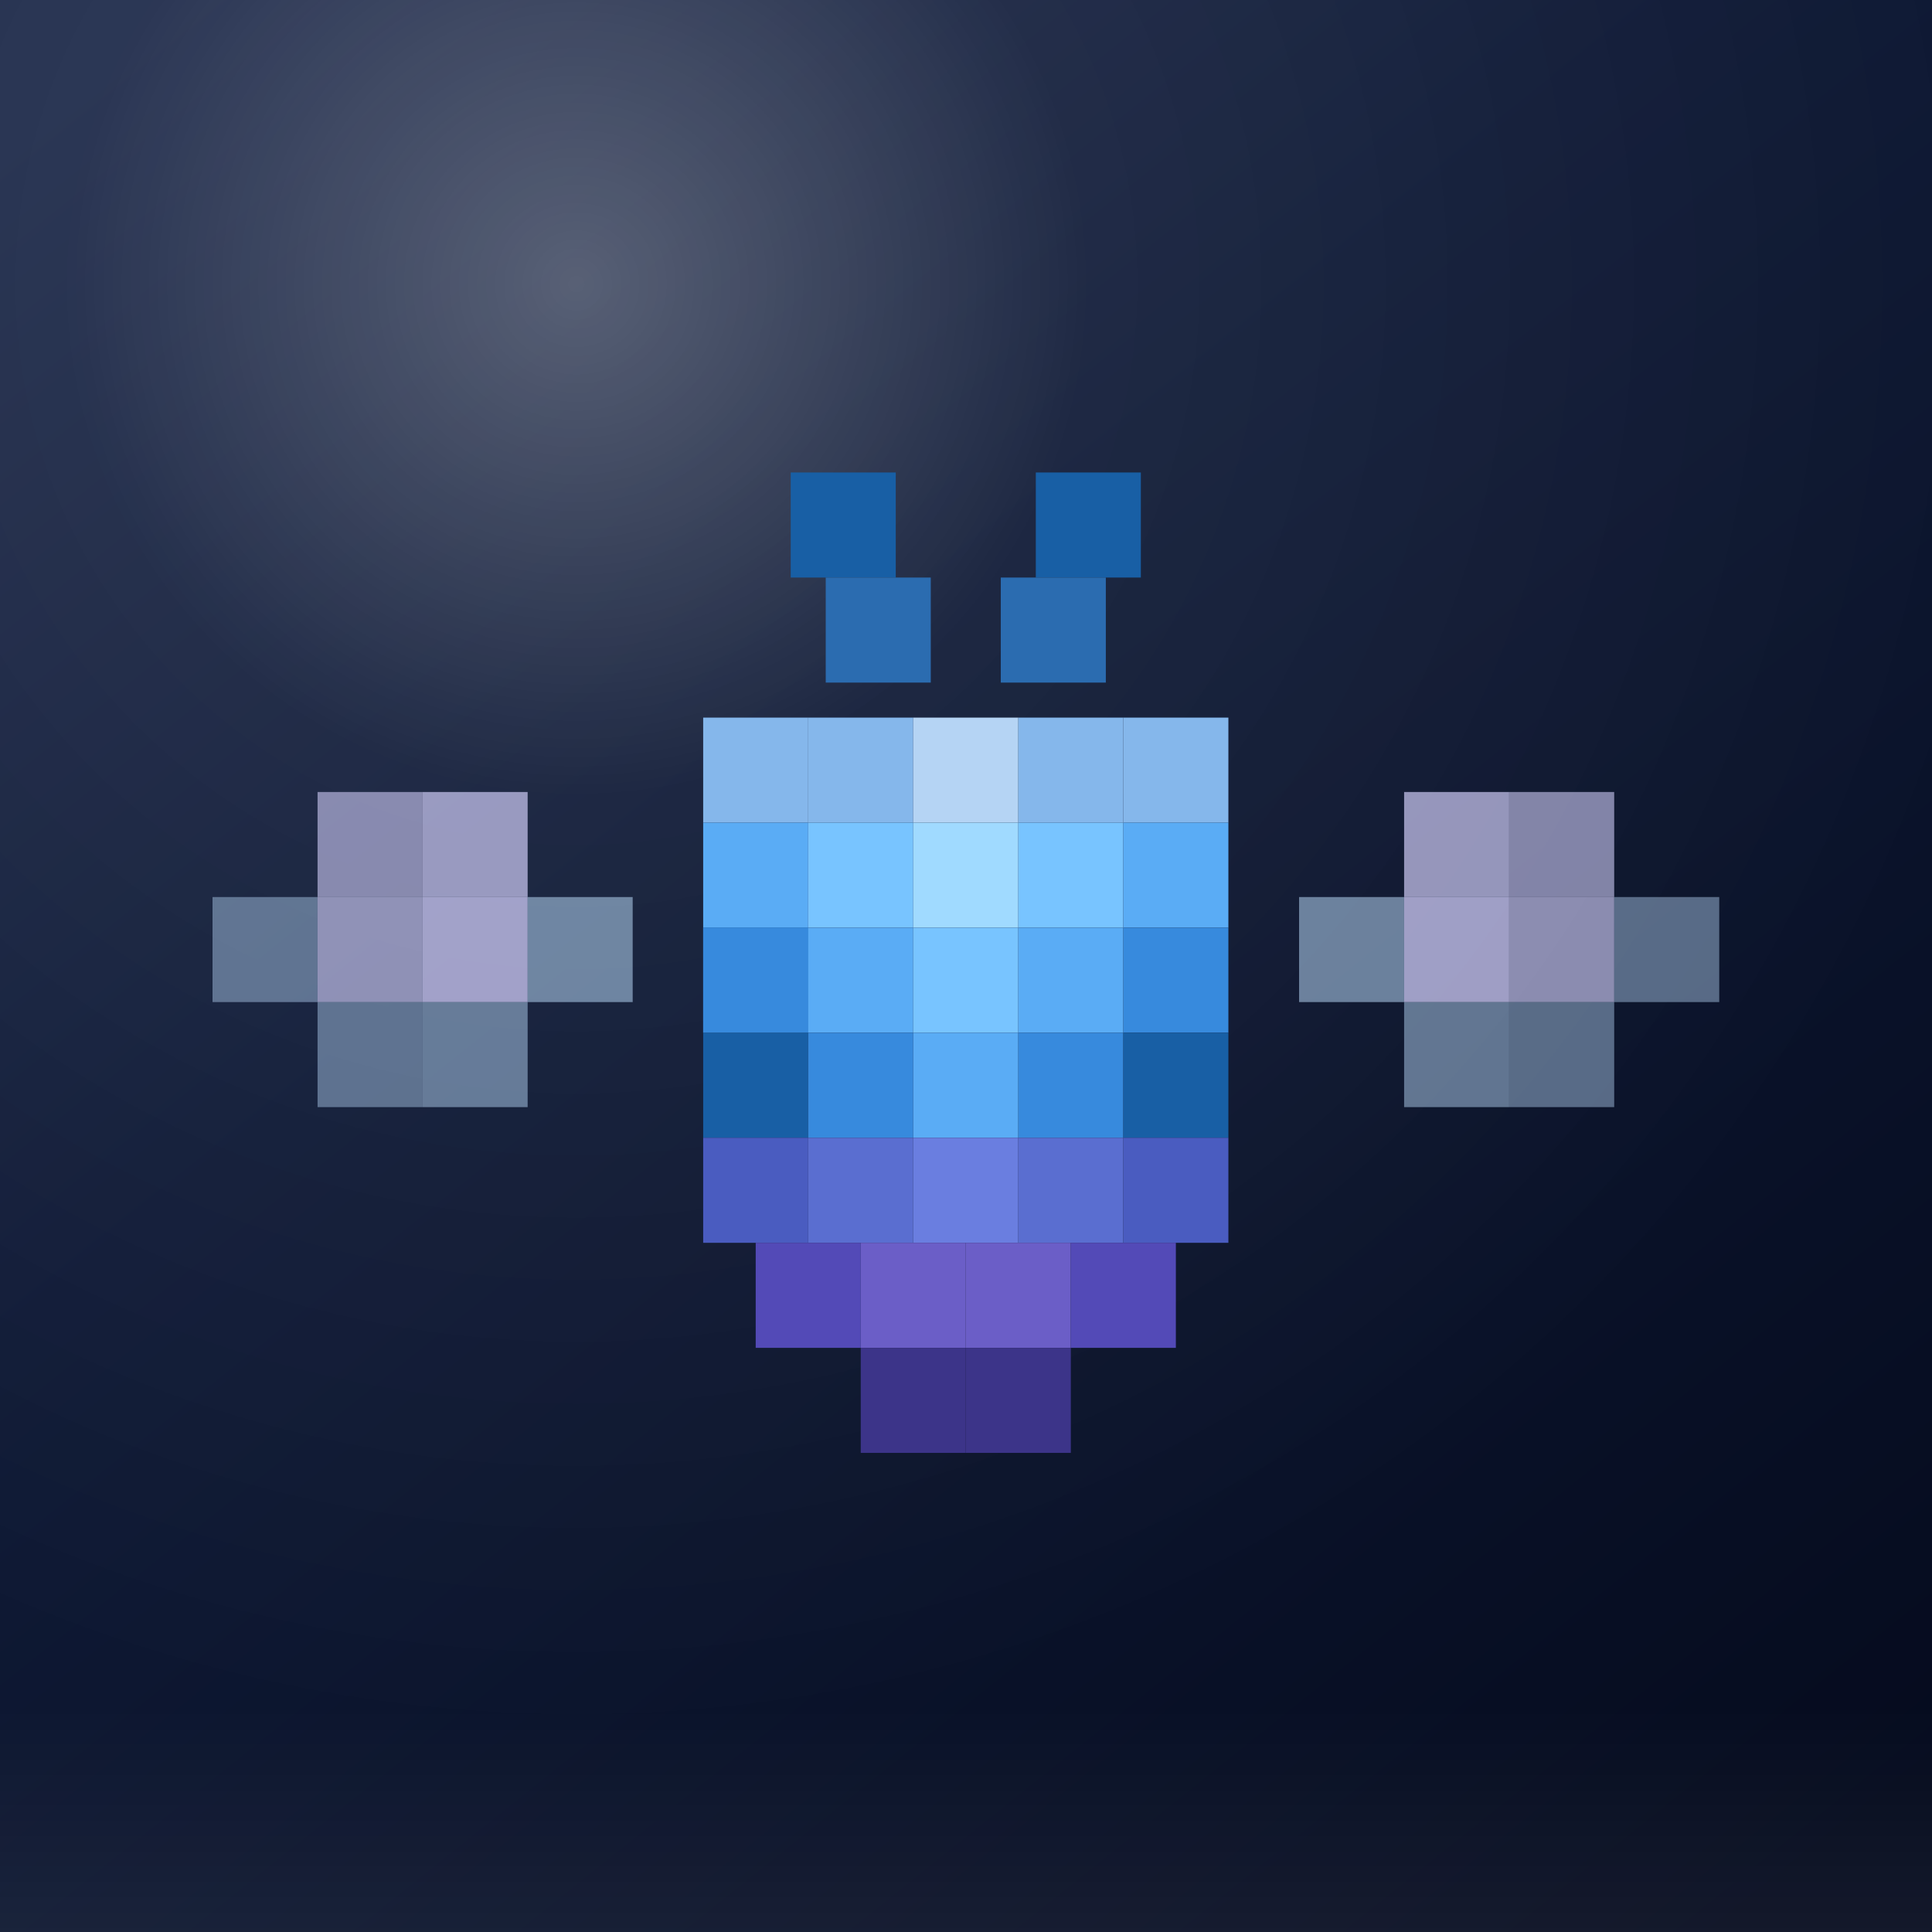
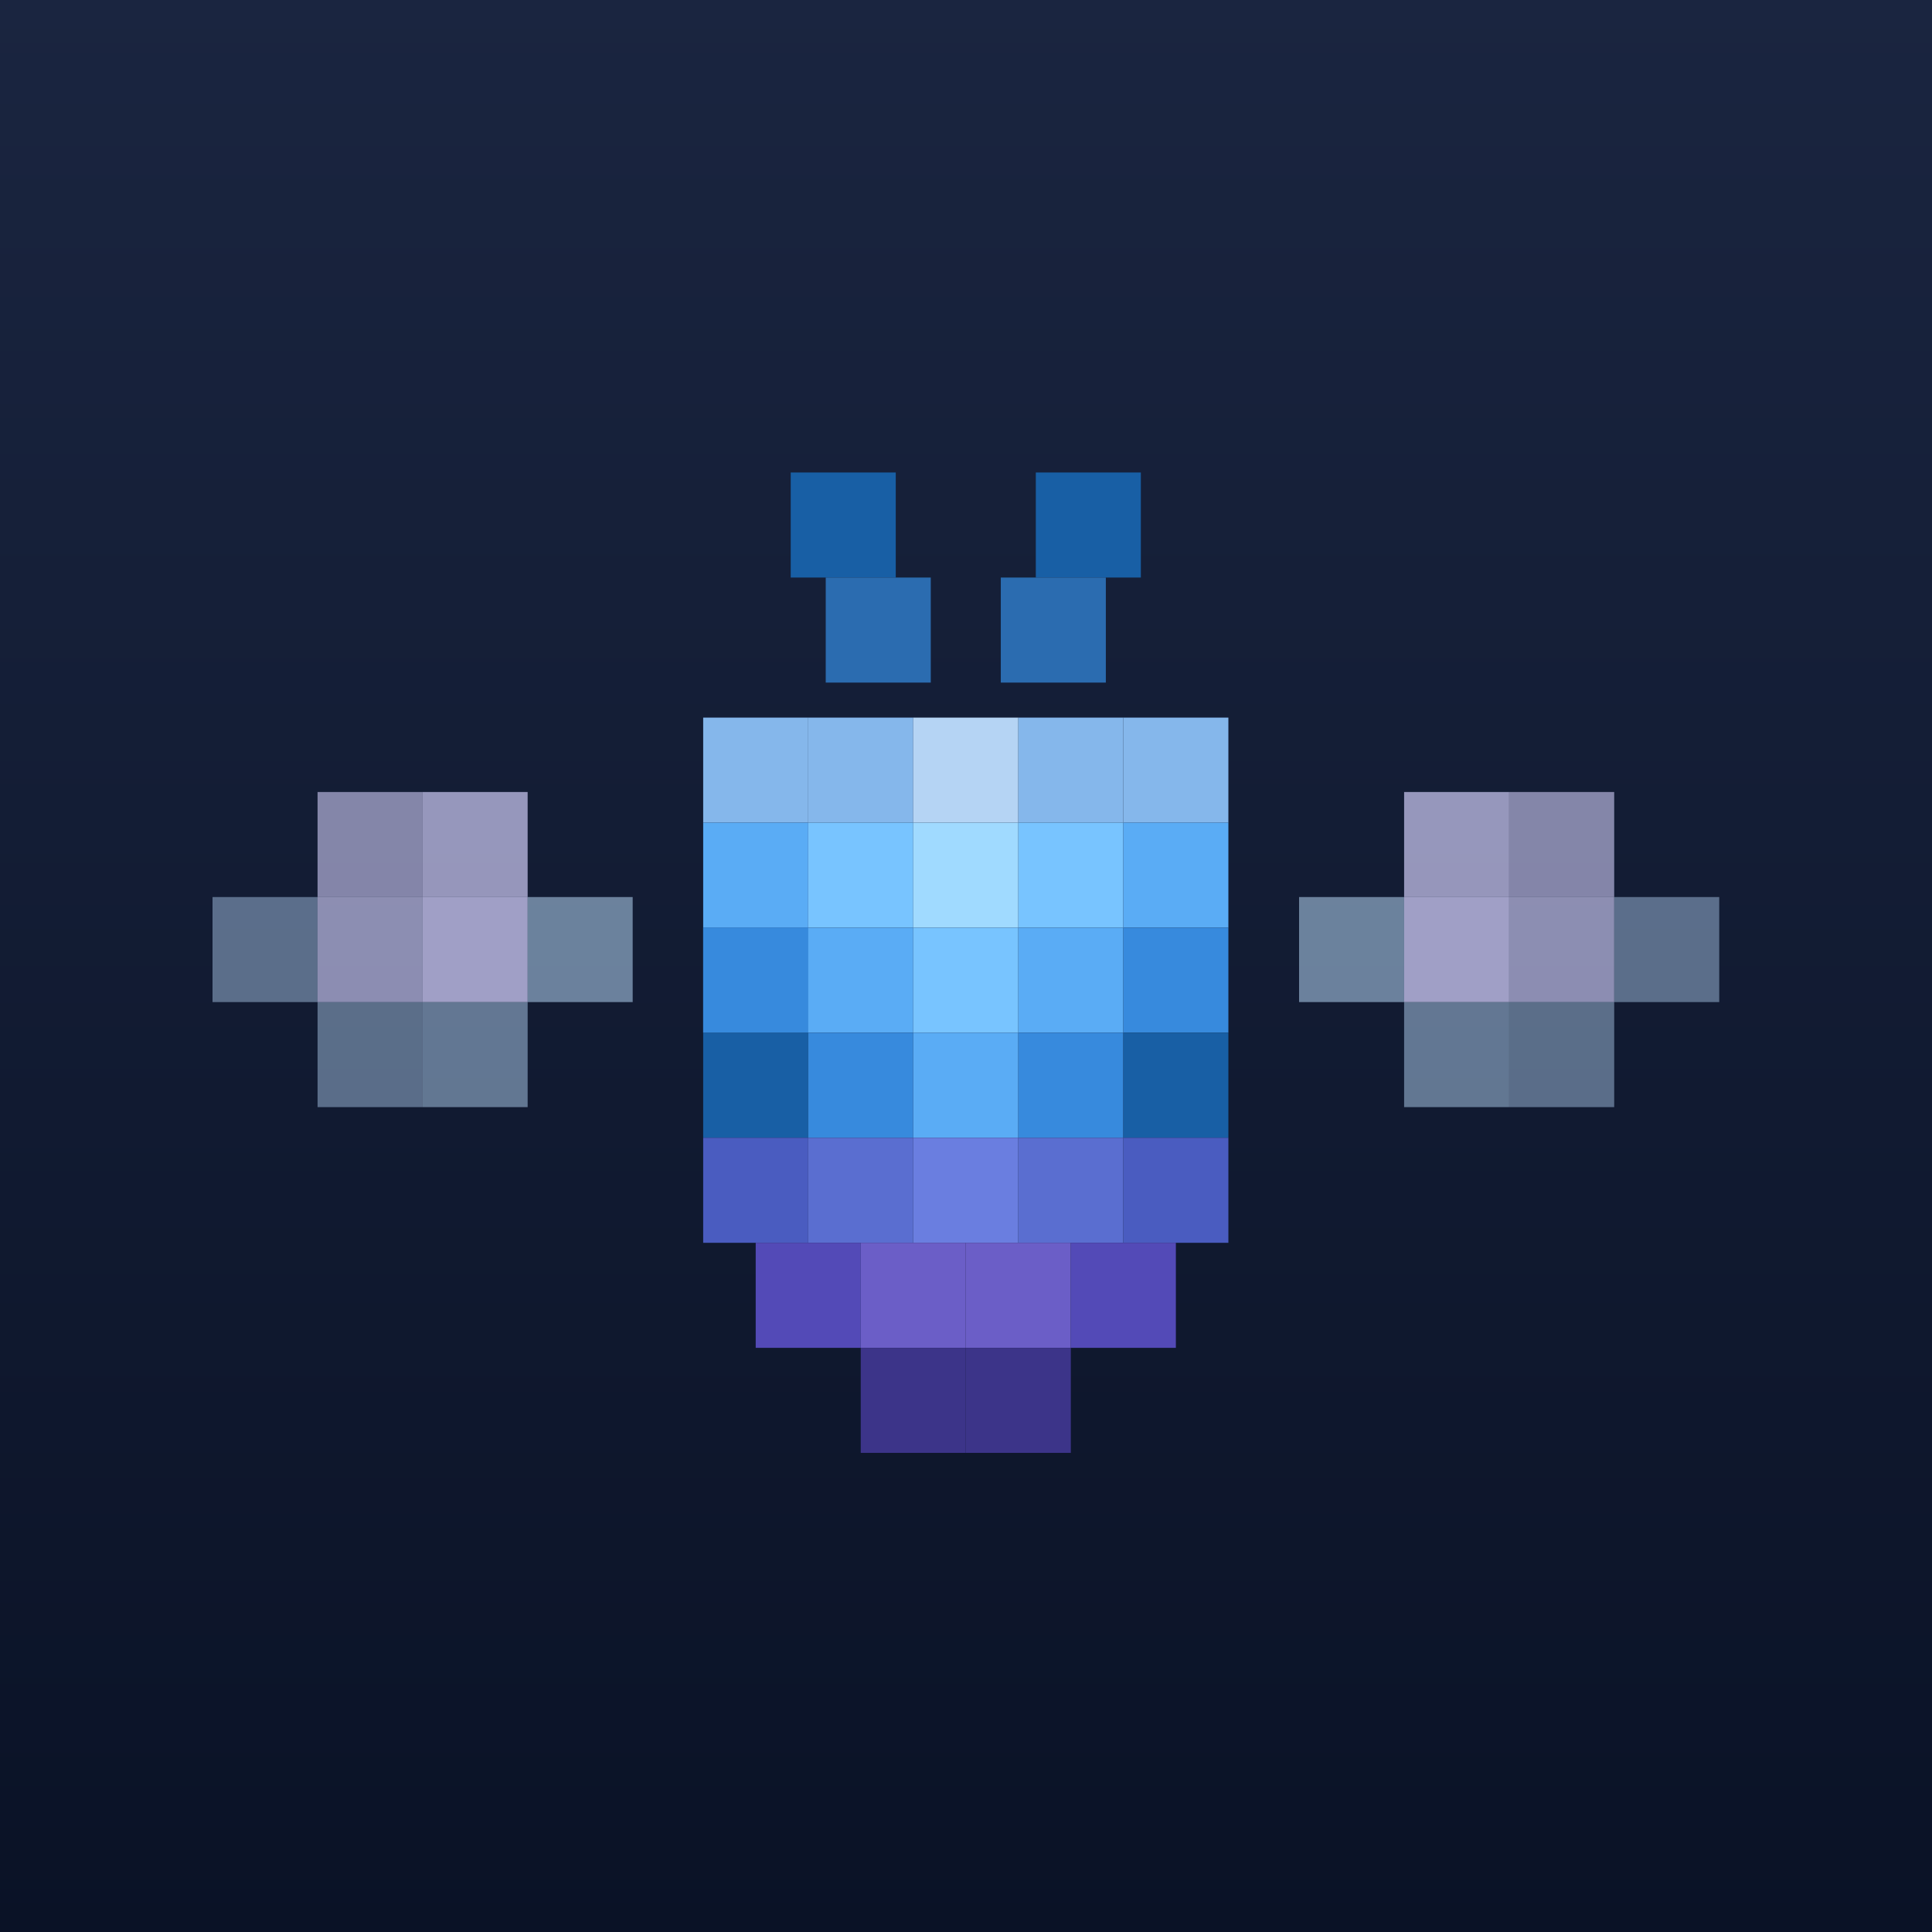
<svg xmlns="http://www.w3.org/2000/svg" viewBox="0 0 512 512">
  <defs>
-     <linearGradient id="bg" x1="0.1" y1="0" x2="0.9" y2="1">
-       <stop offset="0%" stop-color="#1e2a4a" />
-       <stop offset="38%" stop-color="#0f1a36" />
-       <stop offset="100%" stop-color="#050b1e" />
-     </linearGradient>
-     <radialGradient id="glass" cx="0.3" cy="0.15" r="0.75">
-       <stop offset="0%" stop-color="#fff" stop-opacity="0.28" />
-       <stop offset="35%" stop-color="#fff" stop-opacity="0.06" />
-       <stop offset="100%" stop-color="#fff" stop-opacity="0" />
-     </radialGradient>
-     <linearGradient id="bottom" x1="0.5" y1="0.88" x2="0.5" y2="1">
-       <stop offset="0%" stop-color="#fff" stop-opacity="0" />
-       <stop offset="100%" stop-color="#fff" stop-opacity="0.06" />
+     <linearGradient id="bg" x1="0.5" y1="0" x2="0.5" y2="1">
+       <stop offset="0%" stop-color="#1a2540" />
+       <stop offset="100%" stop-color="#0a1226" />
    </linearGradient>
  </defs>
  <rect width="512" height="512" fill="url(#bg)" />
-   <rect width="512" height="512" fill="url(#glass)" />
-   <rect width="512" height="512" fill="url(#bottom)" />
  <svg x="56.32" y="125.22" width="399.36" height="261.57" viewBox="0 0 171 112" preserveAspectRatio="xMidYMid meet">
    <g transform="matrix(1,0,0,1,-52.156,-152.359)">
      <g transform="matrix(0.496635,0,0,0.496635,28.3714,152.359)">
        <g transform="matrix(4,0,0,4,4,0)">
          <rect x="44" y="0" width="6" height="6" style="fill:rgb(24,95,165);" />
        </g>
        <g transform="matrix(4,0,0,4,4,0)">
          <rect x="58" y="0" width="6" height="6" style="fill:rgb(24,95,165);" />
        </g>
        <g transform="matrix(4,0,0,4,4,0)">
          <rect x="46" y="6" width="6" height="6" style="fill:rgb(43,108,176);" />
        </g>
        <g transform="matrix(4,0,0,4,4,0)">
          <rect x="56" y="6" width="6" height="6" style="fill:rgb(43,108,176);" />
        </g>
        <g>
          <g transform="matrix(4,0,0,4,0,0)">
            <rect x="40" y="14" width="6" height="6" style="fill:rgb(133,183,235);" />
          </g>
          <g transform="matrix(4,0,0,4,0,0)">
            <rect x="46" y="14" width="6" height="6" style="fill:rgb(133,183,235);" />
          </g>
          <g transform="matrix(4,0,0,4,0,0)">
            <rect x="52" y="14" width="6" height="6" style="fill:rgb(181,212,244);" />
          </g>
          <g transform="matrix(4,0,0,4,0,0)">
            <rect x="58" y="14" width="6" height="6" style="fill:rgb(133,183,235);" />
          </g>
          <g transform="matrix(4,0,0,4,0,0)">
            <rect x="64" y="14" width="6" height="6" style="fill:rgb(133,183,235);" />
          </g>
          <g transform="matrix(4,0,0,4,0,0)">
            <rect x="40" y="20" width="6" height="6" style="fill:rgb(90,172,245);" />
          </g>
          <g transform="matrix(4,0,0,4,0,0)">
            <rect x="46" y="20" width="6" height="6" style="fill:rgb(120,196,255);" />
          </g>
          <g transform="matrix(4,0,0,4,0,0)">
            <rect x="52" y="20" width="6" height="6" style="fill:rgb(160,218,255);" />
          </g>
          <g transform="matrix(4,0,0,4,0,0)">
            <rect x="58" y="20" width="6" height="6" style="fill:rgb(120,196,255);" />
          </g>
          <g transform="matrix(4,0,0,4,0,0)">
            <rect x="64" y="20" width="6" height="6" style="fill:rgb(90,172,245);" />
          </g>
          <g transform="matrix(4,0,0,4,0,0)">
            <rect x="40" y="26" width="6" height="6" style="fill:rgb(55,138,221);" />
          </g>
          <g transform="matrix(4,0,0,4,0,0)">
            <rect x="40" y="26" width="6" height="6" style="fill:rgb(55,138,221);" />
          </g>
          <g transform="matrix(4,0,0,4,0,0)">
            <rect x="46" y="26" width="6" height="6" style="fill:rgb(90,172,245);" />
          </g>
          <g transform="matrix(4,0,0,4,0,0)">
            <rect x="52" y="26" width="6" height="6" style="fill:rgb(120,196,255);" />
          </g>
          <g transform="matrix(4,0,0,4,0,0)">
            <rect x="58" y="26" width="6" height="6" style="fill:rgb(90,172,245);" />
          </g>
          <g transform="matrix(4,0,0,4,0,0)">
            <rect x="64" y="26" width="6" height="6" style="fill:rgb(55,138,221);" />
          </g>
          <g transform="matrix(4,0,0,4,0,0)">
            <rect x="40" y="32" width="6" height="6" style="fill:rgb(24,95,165);" />
          </g>
          <g transform="matrix(4,0,0,4,0,0)">
            <rect x="46" y="32" width="6" height="6" style="fill:rgb(55,138,221);" />
          </g>
          <g transform="matrix(4,0,0,4,0,0)">
            <rect x="52" y="32" width="6" height="6" style="fill:rgb(90,172,245);" />
          </g>
          <g transform="matrix(4,0,0,4,0,0)">
            <rect x="58" y="32" width="6" height="6" style="fill:rgb(55,138,221);" />
          </g>
          <g transform="matrix(4,0,0,4,0,0)">
            <rect x="64" y="32" width="6" height="6" style="fill:rgb(24,95,165);" />
          </g>
          <g transform="matrix(4,0,0,4,0,0)">
            <rect x="40" y="38" width="6" height="6" style="fill:rgb(74,92,192);" />
          </g>
          <g transform="matrix(4,0,0,4,0,0)">
            <rect x="46" y="38" width="6" height="6" style="fill:rgb(90,110,208);" />
          </g>
          <g transform="matrix(4,0,0,4,0,0)">
            <rect x="52" y="38" width="6" height="6" style="fill:rgb(106,126,224);" />
          </g>
          <g transform="matrix(4,0,0,4,0,0)">
            <rect x="58" y="38" width="6" height="6" style="fill:rgb(90,110,208);" />
          </g>
          <g transform="matrix(4,0,0,4,0,0)">
            <rect x="64" y="38" width="6" height="6" style="fill:rgb(74,92,192);" />
          </g>
          <g transform="matrix(4,0,0,4,-4,0)">
            <rect x="44" y="44" width="6" height="6" style="fill:rgb(83,74,183);" />
          </g>
          <g transform="matrix(4,0,0,4,-4,0)">
            <rect x="50" y="44" width="6" height="6" style="fill:rgb(107,94,199);" />
          </g>
          <g transform="matrix(4,0,0,4,-4,0)">
            <rect x="56" y="44" width="6" height="6" style="fill:rgb(107,94,199);" />
          </g>
          <g transform="matrix(4,0,0,4,-4,0)">
            <rect x="62" y="44" width="6" height="6" style="fill:rgb(83,74,183);" />
          </g>
          <g transform="matrix(4,0,0,4,-4,0)">
            <rect x="50" y="50" width="6" height="6" style="fill:rgb(60,52,137);" />
          </g>
          <g transform="matrix(4,0,0,4,-4,0)">
            <rect x="56" y="50" width="6" height="6" style="fill:rgb(60,52,137);" />
          </g>
        </g>
      </g>
      <g transform="matrix(0.496635,0,0,0.496635,32.5749,152.359)">
        <g transform="matrix(4,0,0,4,-0.572407,1)">
          <rect x="16" y="18" width="6" height="6" style="fill:rgb(206,203,246);fill-opacity:0.6;" />
        </g>
        <g transform="matrix(4,0,0,4,-0.572407,1)">
          <rect x="22" y="18" width="6" height="6" style="fill:rgb(206,203,246);fill-opacity:0.7;" />
        </g>
        <g transform="matrix(4,0,0,4,-0.572407,1)">
          <rect x="10" y="24" width="6" height="6" style="fill:rgb(181,212,244);fill-opacity:0.45;" />
        </g>
        <g transform="matrix(4,0,0,4,-0.572407,1)">
          <rect x="16" y="24" width="6" height="6" style="fill:rgb(206,203,246);fill-opacity:0.65;" />
        </g>
        <g transform="matrix(4,0,0,4,-0.572407,1)">
          <rect x="22" y="24" width="6" height="6" style="fill:rgb(206,203,246);fill-opacity:0.75;" />
        </g>
        <g transform="matrix(4,0,0,4,-0.572407,1)">
          <rect x="28" y="24" width="6" height="6" style="fill:rgb(181,212,244);fill-opacity:0.55;" />
        </g>
        <g transform="matrix(4,0,0,4,-0.572407,1)">
          <rect x="16" y="30" width="6" height="6" style="fill:rgb(181,212,244);fill-opacity:0.45;" />
        </g>
        <g transform="matrix(4,0,0,4,-0.572407,1)">
          <rect x="22" y="30" width="6" height="6" style="fill:rgb(181,212,244);fill-opacity:0.5;" />
        </g>
      </g>
      <g transform="matrix(0.496635,0,0,0.496635,36.3938,152.855)">
        <g transform="matrix(4,0,0,4,0,0)">
          <rect x="76" y="18" width="6" height="6" style="fill:rgb(206,203,246);fill-opacity:0.7;" />
        </g>
        <g transform="matrix(4,0,0,4,0,0)">
          <rect x="82" y="18" width="6" height="6" style="fill:rgb(206,203,246);fill-opacity:0.6;" />
        </g>
        <g transform="matrix(4,0,0,4,0,0)">
          <rect x="70" y="24" width="6" height="6" style="fill:rgb(181,212,244);fill-opacity:0.55;" />
        </g>
        <g transform="matrix(4,0,0,4,0,0)">
          <rect x="76" y="24" width="6" height="6" style="fill:rgb(206,203,246);fill-opacity:0.75;" />
        </g>
        <g transform="matrix(4,0,0,4,0,0)">
          <rect x="82" y="24" width="6" height="6" style="fill:rgb(206,203,246);fill-opacity:0.65;" />
        </g>
        <g transform="matrix(4,0,0,4,0,0)">
          <rect x="88" y="24" width="6" height="6" style="fill:rgb(181,212,244);fill-opacity:0.45;" />
        </g>
        <g transform="matrix(4,0,0,4,0,0)">
          <rect x="76" y="30" width="6" height="6" style="fill:rgb(181,212,244);fill-opacity:0.5;" />
        </g>
        <g transform="matrix(4,0,0,4,0,0)">
          <rect x="82" y="30" width="6" height="6" style="fill:rgb(181,212,244);fill-opacity:0.45;" />
        </g>
      </g>
    </g>
  </svg>
</svg>
